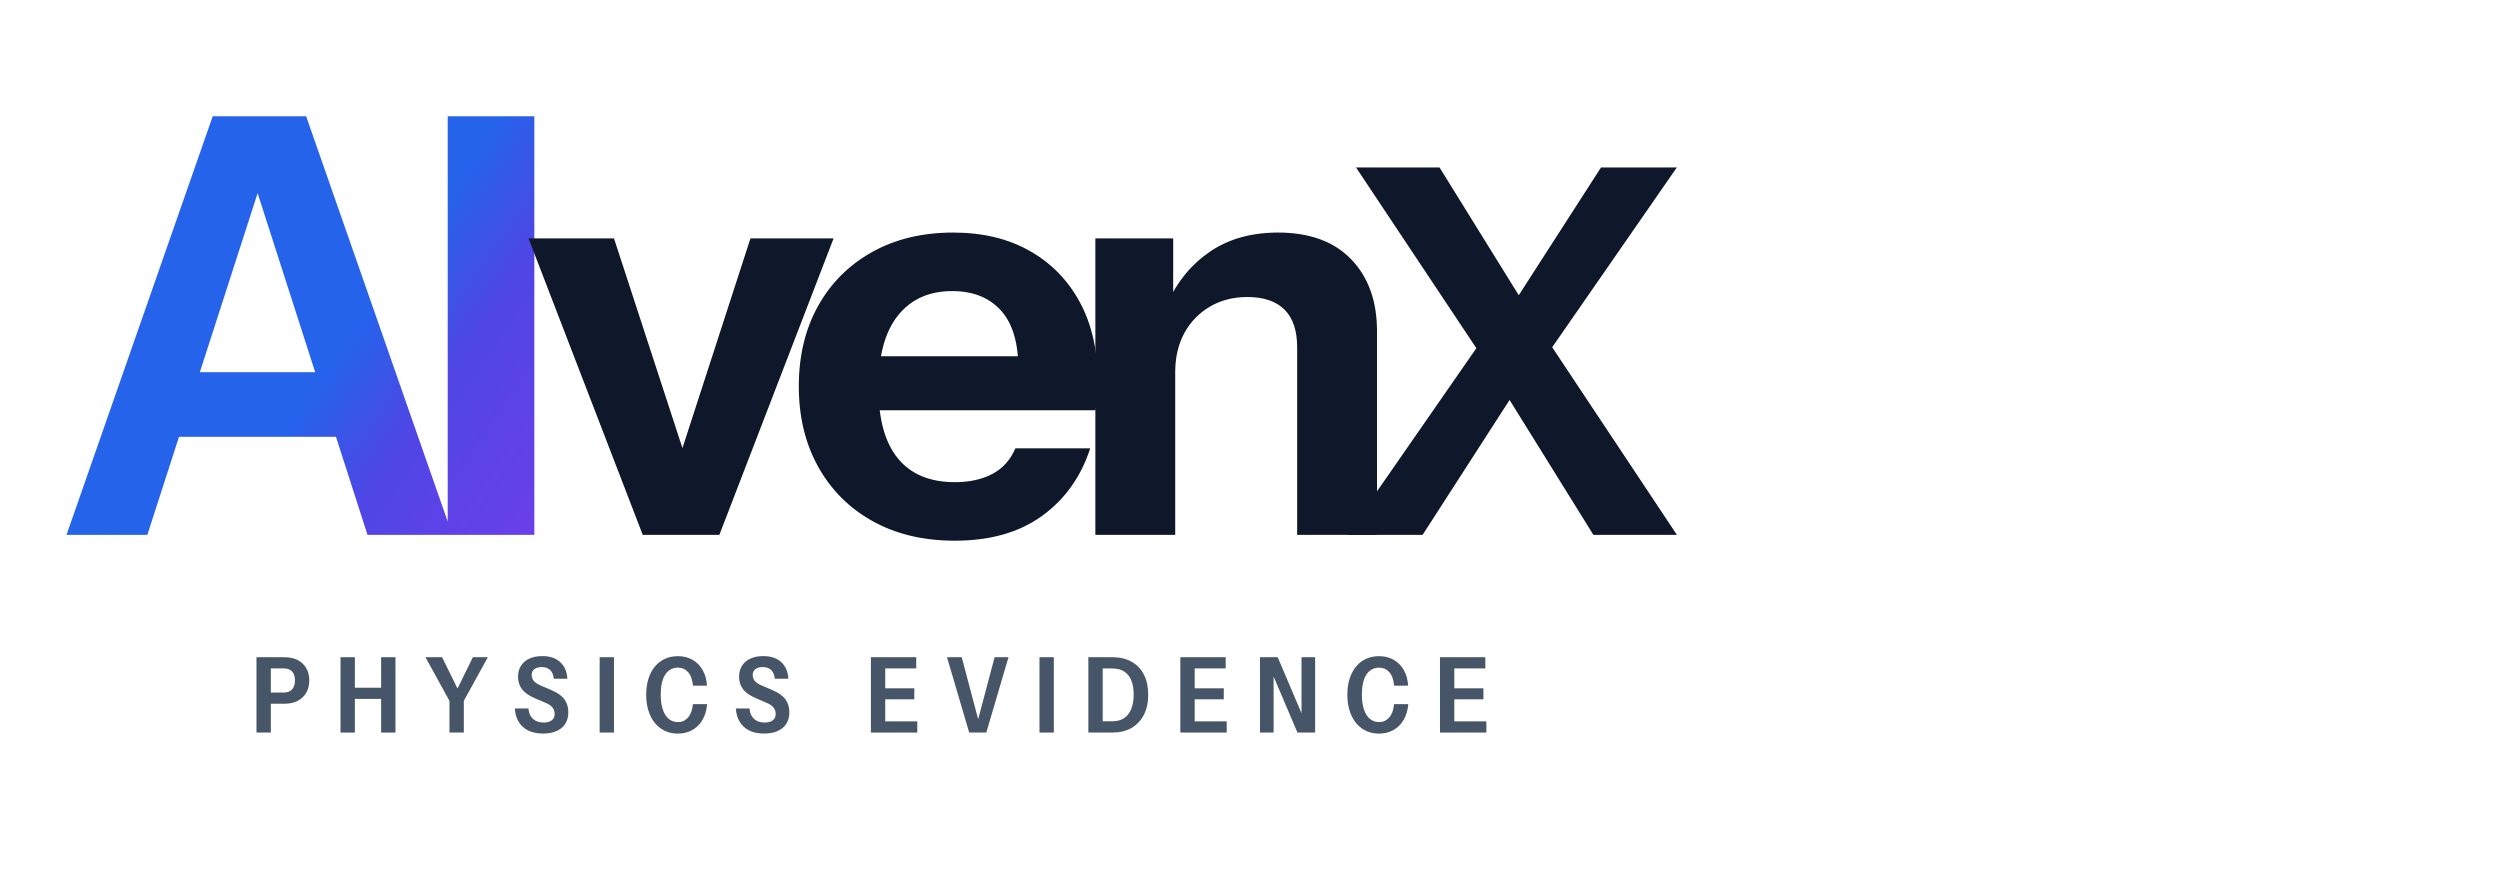
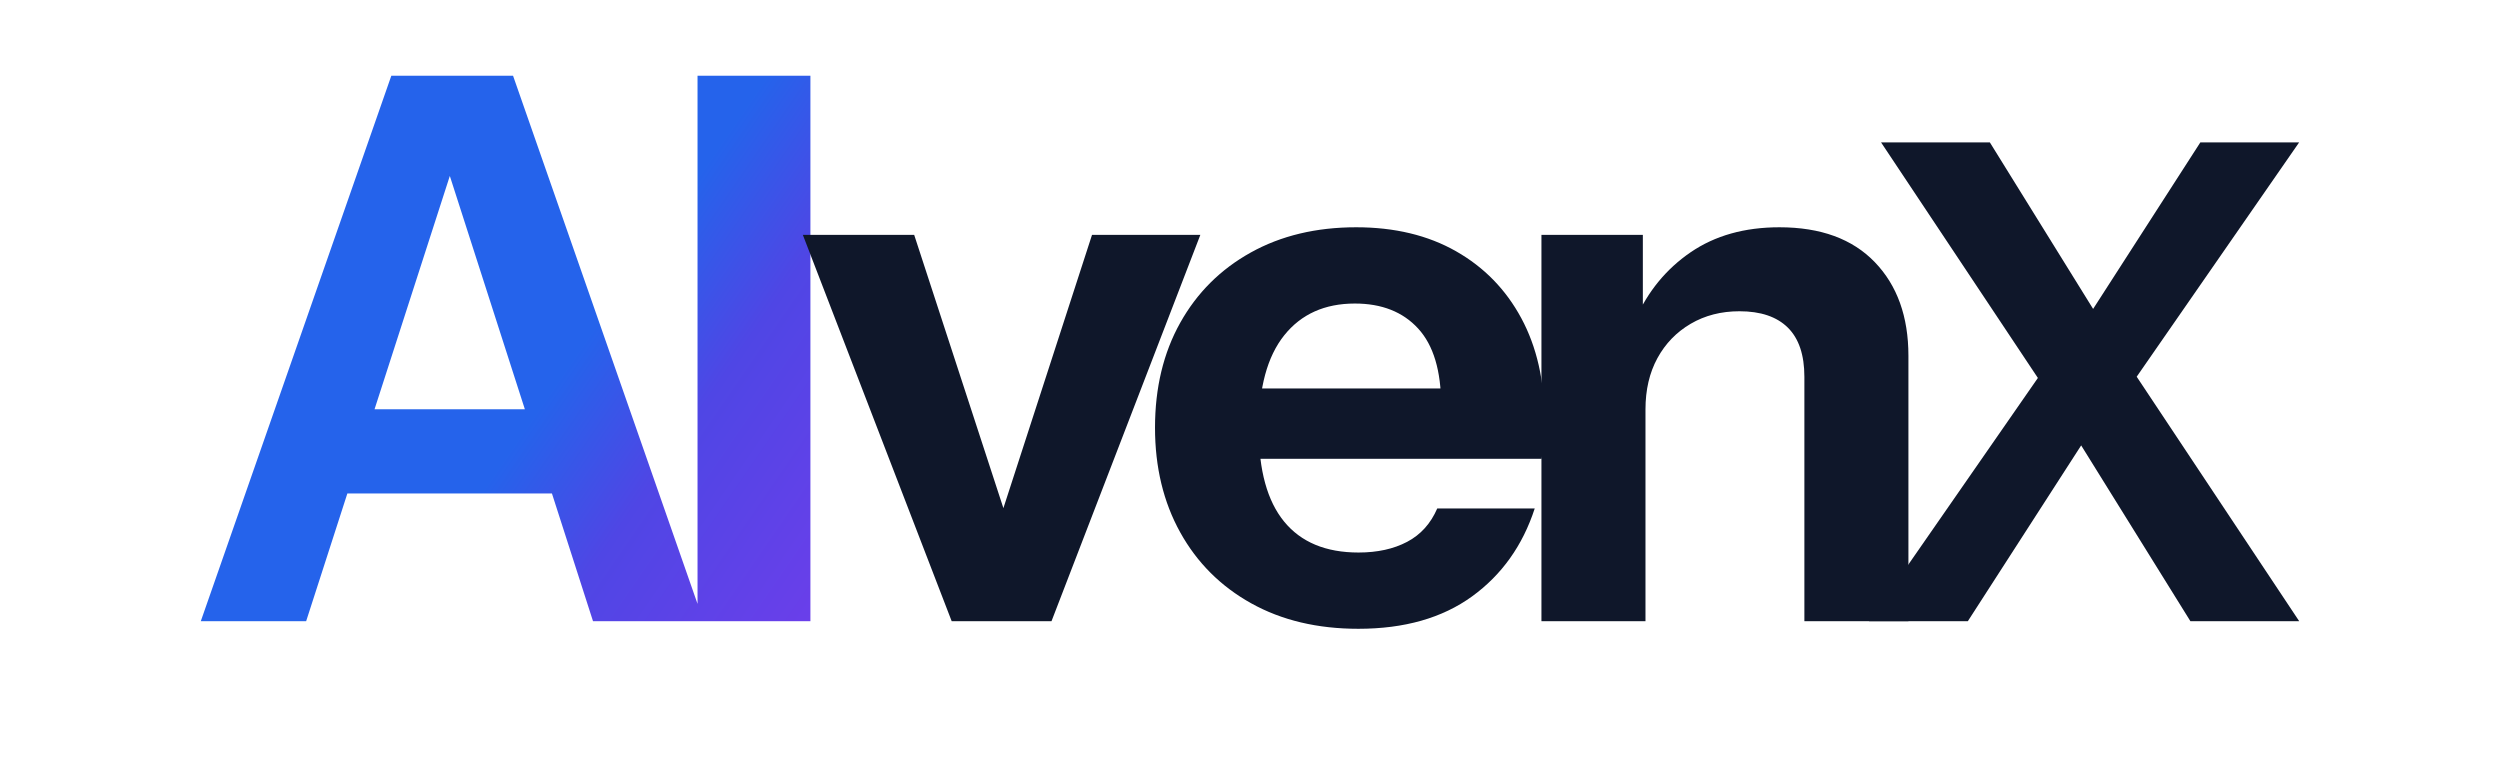
- <svg xmlns="http://www.w3.org/2000/svg" viewBox="0 0 430 150" role="img" aria-labelledby="title desc">
+ <svg xmlns="http://www.w3.org/2000/svg" viewBox="0 0 330 100" role="img" aria-labelledby="title desc">
  <style>
    .accent { fill: url(#brand-gradient); }
    .name { fill: #0f172a; }
-     .signal { fill: #475569; }
    .gradient-start { stop-color: #2563eb; }
    .gradient-mid { stop-color: #4f46e5; }
    .gradient-end { stop-color: #7c3aed; }
    @media (prefers-color-scheme: dark) {
      .name { fill: #e7edf6; }
-       .signal { fill: #94a3b8; }
      .gradient-start { stop-color: #60a5fa; }
      .gradient-mid { stop-color: #818cf8; }
      .gradient-end { stop-color: #a78bfa; }
    }
  </style>
  <defs>
    <linearGradient id="brand-gradient" gradientUnits="userSpaceOnUse" x1="0" y1="720" x2="1050" y2="0">
      <stop class="gradient-start" offset="0%" stop-color="#2563eb" />
      <stop class="gradient-start" offset="50%" stop-color="#2563eb" />
      <stop class="gradient-mid" offset="64%" stop-color="#4f46e5" />
      <stop class="gradient-end" offset="100%" stop-color="#7c3aed" />
    </linearGradient>
    <path id="brand-A" d="M25 0 276.503 720H396.405L164.069 0ZM542.742 0 311.197 720H437.196L688.699 0ZM157.918 279.806H545.976V168.668H157.918Z" />
    <path id="brand-l" d="M58.667 0V720H207.667V0Z" />
    <path id="brand-Al" d="M25 0 276.503 720H396.405L164.069 0ZM542.742 0 311.197 720H437.196L688.699 0ZM157.918 279.806H545.976V168.668H157.918ZM680.699 0V720H829.699V0Z" />
    <path id="brand-v" d="M198.96 0 2.472 510H149.443L302.723 40.472H231.931L384.211 510H527.196L330.708 0Z" />
    <path id="brand-e" d="M291.779 -10Q210.737 -10 150.334 23.625Q89.931 57.25 56.639 117.236Q23.348 177.222 23.348 255.417Q23.348 334.472 56.619 393.937Q89.89 453.403 149.786 486.701Q209.682 520 288.848 520Q364.96 520 420.627 488.382Q476.294 456.764 506.863 399.972Q537.433 343.181 537.433 265.958Q537.433 251.181 536.558 238.59Q535.683 226 533.711 214.389H106.194V307.236H427.184L401.017 285.125Q401.003 353.236 370.732 386.285Q340.46 419.334 287.182 419.334Q227.431 419.334 193.875 377.348Q160.319 335.361 160.319 253.278Q160.319 172.333 193.792 131.5Q227.264 90.666 292.001 90.666Q329.363 90.666 356.169 104.784Q382.975 118.902 395.906 148.861H524.585Q500.668 75.347 441.752 32.673Q382.835 -10 291.779 -10Z" />
    <path id="brand-n" d="M62.001 0V510H195.861V392H199.333V0ZM409.087 0V322.597Q409.087 365.972 387.232 387.556Q365.378 409.14 323.405 409.14Q287.21 409.14 259.028 392.619Q230.847 376.098 215.09 347.236Q199.333 318.374 199.333 279.527L186.041 398.305Q210.778 454.097 258.993 487.049Q307.209 520 376.126 520Q457.737 520 502.078 473.916Q546.419 427.833 546.419 350.333V0Z" />
    <path id="brand-X" d="M505.088 0 306.808 319.098 39.917 720H203.527L389.655 419.819L668.698 0ZM327.641 421.291 519.991 720H668.559L377.363 299.959ZM361.433 296.362 170.361 0H21.792L311.711 417.693Z" />
-     <path id="tag-A" d="M21 0 233.165 720H344.677L153.679 0ZM468.344 0 277.97 720H396.635L608.8 0ZM140.249 275.028H483.19V167.334H140.249Z" />
-     <path id="tag-C" d="M334.817 -10Q267.275 -10 211.582 16.111Q155.888 42.222 115.965 90.993Q76.041 139.764 54.34 208.375Q32.639 276.986 32.639 361.597Q32.639 446.208 54.132 514.056Q75.625 581.903 115.673 630.361Q155.721 678.82 211.589 704.41Q267.456 730 335.761 730Q414.538 730 474.906 695.715Q535.273 661.431 571.668 598.306Q608.064 535.181 613.897 447.889H479.537Q472.052 533.973 433.413 577.07Q394.775 620.168 335.303 620.168Q285.247 620.168 248.359 591.557Q211.47 562.945 191.554 506.029Q171.637 449.112 171.637 363.542Q171.637 277.416 191.971 218.555Q212.304 159.693 249.401 129.763Q286.497 99.832 336.247 99.832Q393.483 99.832 432.184 143.326Q470.885 186.819 479.246 271.625H614.994Q607.703 185.097 570.891 121.764Q534.079 58.431 473.607 24.215Q413.135 -10 334.817 -10Z" />
-     <path id="tag-D" d="M135.833 0V107.832H285.845Q351.678 107.832 396.643 138.047Q441.608 168.263 464.698 225.548Q487.788 282.833 487.788 364Q487.788 443.82 464.976 499.07Q442.163 554.321 397.247 583.244Q352.331 612.168 285.845 612.168H141.111V720H285.845Q389.747 720 466.42 677.618Q543.093 635.236 584.94 554.979Q626.786 474.722 626.786 362Q626.786 249.278 584.44 168.021Q542.093 86.764 465.92 43.382Q389.747 0 286.845 0ZM54.889 0V720H191.888V0Z" />
-     <path id="tag-E" d="M54.889 0V720H191.888V0ZM121.889 0V106.86H498.065V0ZM121.889 317.612V422.805H469.774V317.612ZM121.889 613.14V720H488.121V613.14Z" />
-     <path id="tag-I" d="M54.889 0V720H191.888V0Z" />
-     <path id="tag-L" d="M54.889 0V720H191.888V0ZM121.889 0V106.86H467.232V0Z" />
-     <path id="tag-M" d="M54.889 0V720H260.123L447.553 33.5H366.082L552.554 720H758.815V0H624.275V654.082L645.483 653.666L467.469 0H338.985L161.944 650.166L182.665 650.582V0Z" />
-     <path id="tag-N" d="M54.889 0V720H224.123L489.552 95.945L451.719 89.084V720H581.94V0H412.706L147.277 624.055L185.11 630.916V0Z" />
-     <path id="tag-O" d="M342.58 -10Q272.859 -10 215.811 15.903Q158.763 41.805 117.937 90.604Q77.111 139.403 54.875 208.271Q32.639 277.139 32.639 363Q32.639 476.528 70.875 558.695Q109.11 640.861 178.901 685.431Q248.692 730 341.58 730Q436.468 730 506.016 685.604Q575.564 641.208 614.043 558.625Q652.522 476.042 652.522 362Q652.522 276.625 630.286 207.792Q608.05 138.958 567.224 90.382Q526.398 41.805 469.301 15.903Q412.205 -10 342.58 -10ZM341.58 99.832Q394.274 99.832 432.739 131.214Q471.204 162.596 492.364 221.603Q513.523 280.611 513.523 364Q513.523 446.389 492.656 503.64Q471.788 560.89 433.323 590.529Q394.858 620.168 341.58 620.168Q289.206 620.168 250.789 590.564Q212.373 560.959 192.005 504.14Q171.637 447.32 171.637 364Q171.637 280.027 192.505 221.034Q213.373 162.041 251.581 130.936Q289.789 99.832 341.58 99.832Z" />
-     <path id="tag-T" d="M215.359 0V613.14H20.028V720H547.689V613.14H352.358V0Z" />
-     <path id="tag-U" d="M307.151 -10Q179.097 -10 113.854 62.833Q48.612 135.665 48.612 269.428V720H185.61V244.039Q185.61 170.693 218.04 135.262Q250.471 99.832 307.637 99.832Q365.345 99.832 397.601 135.179Q429.858 170.526 429.858 243.484V720H566.856V268.289Q566.856 135.665 501.322 62.833Q435.788 -10 307.151 -10Z" />
-     <path id="tag-V" d="M233.165 0 21 720H161.845L326.303 99.818H311.581L476.08 720H608.8L396.635 0Z" />
-     <path id="tag-B" d="M163.888 0V100.916H304.928Q352.525 100.916 378.296 130.069Q404.067 159.223 404.067 210.812Q404.067 265.375 376.47 296.354Q348.872 327.334 299.594 327.334H163.888V426.666H293.178Q338.817 426.666 363.484 451.09Q388.15 475.514 388.15 523.361Q388.15 570.734 364.664 594.909Q341.178 619.084 296.511 619.084H163.888V720H322.608Q412.649 720 468.204 671.248Q523.76 622.496 523.76 538.694Q523.76 485.875 501.385 447.681Q479.01 409.486 441.545 389.243Q404.08 369 357.288 369L360.205 390Q410.899 390 451.864 365.806Q492.829 341.611 517.253 298.014Q541.676 254.417 541.676 195.611Q541.676 136.806 515.704 92.403Q489.732 48 442.996 24Q396.26 0 333.524 0ZM54.889 0V720H191.888V0Z" />
-     <path id="tag-G" d="M349.789 -10Q249.234 -10 178.27 33.264Q107.305 76.528 69.972 158.166Q32.639 239.805 32.639 354.903Q32.639 470.625 70.479 554.604Q108.319 638.583 177.138 684.292Q245.956 730 339.942 730Q417.969 730 477.086 698.854Q536.204 667.708 571.21 611.375Q606.217 555.042 610.98 477.889H474.677Q468.843 547.931 433.122 584.05Q397.4 620.168 339.261 620.168Q286.998 620.168 249.491 590.376Q211.984 560.584 191.811 502.577Q171.637 444.57 171.637 359.194Q171.637 271.18 192.36 213.284Q213.082 155.388 254.567 127.124Q296.053 98.86 358.039 98.86Q400.913 98.86 431.829 109.936Q462.746 121.012 481.746 142.179L614.508 97.666Q569.786 45.986 503.565 17.993Q437.343 -10 349.789 -10ZM477.51 95.166V315.806L508.51 284.806H347.733V391.666H614.508V97.666Z" />
-     <path id="tag-R" d="M52.945 0V720H307.622Q378.649 720 431.191 693.507Q483.732 667.014 512.683 619.736Q541.634 572.459 541.634 509.514Q541.634 447.403 512.857 400.375Q484.079 353.348 431.538 326.945Q378.996 300.542 307.622 300.542H159.61V402.194H302.816Q353.372 402.194 381.157 430.493Q408.941 458.792 408.941 508.334Q408.941 558.195 381.448 585.668Q353.955 613.14 302.816 613.14H189.943V0ZM401.123 0 158.332 372.347H300.747L573.523 0Z" />
-     <path id="tag-Y" d="M240.957 0V302.737L11.292 720H170.526L353.844 347.265H281.956L464.372 720H607.62L377.955 302.737V0Z" />
-     <path id="tag-P" d="M54.889 0V720H321.232Q395.182 720 448.381 692.569Q501.579 665.139 530.495 615.465Q559.412 565.792 559.412 498.125Q559.412 430.806 530.426 380.702Q501.44 330.598 448.242 302.966Q395.044 275.334 321.232 275.334H161.555V382.194H315.871Q367.33 382.194 394.872 412.479Q422.413 442.764 422.413 498.125Q422.413 553.487 394.92 583.313Q367.427 613.14 315.871 613.14H191.888V0Z" />
-     <path id="tag-H" d="M54.889 0V720H191.888V0ZM442.858 0V720H579.856V0ZM121.889 428.43H506.496V321.57H121.889Z" />
-     <path id="tag-S" d="M296.039 -9.347Q173.86 -9.347 104.117 53.521Q34.375 116.389 26.306 230H156.86Q161.332 165.749 200.137 130.659Q238.942 95.568 301.775 95.568Q351.927 95.568 379.552 117.152Q407.177 138.735 407.177 177.125Q407.177 211.958 388.128 237.243Q369.08 262.528 324.649 282.153L215.456 329.085Q133.388 364.21 95.256 414.119Q57.125 464.029 57.125 532.64Q57.125 594.112 85.43 638.625Q113.735 683.139 165.797 706.896Q217.859 730.653 288.345 730.653Q397.594 730.653 460.058 673.215Q522.523 615.778 528.356 514H398.844Q392.719 571.987 362.775 598.862Q332.831 625.737 282.595 625.737Q238.998 625.737 213.269 606.043Q187.54 586.348 187.54 550.292Q187.54 519.736 205.471 495.722Q223.401 471.708 269.415 451.291L379.039 404.068Q463.454 368.262 500.523 316.887Q537.592 265.512 537.592 195.971Q537.592 97.708 473.489 44.18Q409.385 -9.347 296.039 -9.347Z" />
  </defs>
-   <g transform="translate(8.937 92) scale(.1 -.1)">
+   <g transform="translate(24.004 82) scale(.1 -.1)">
    <g class="accent">
      <use href="#brand-Al" x="0" />
    </g>
    <g class="name">
      <use href="#brand-v" x="817.227" />
      <use href="#brand-e" x="1261.227" />
      <g id="brand-nX-ligature">
        <use href="#brand-n" x="1732.659" />
        <use href="#brand-X" transform="translate(2207.949 0) scale(.877778)" />
      </g>
    </g>
  </g>
-   <g class="signal" transform="translate(43.128 126) scale(.018 -.018)">
-     <use href="#tag-P" x="0" />
-     <use href="#tag-H" x="803" />
-     <use href="#tag-Y" x="1658" />
-     <use href="#tag-S" x="2497" />
-     <use href="#tag-I" x="3279" />
-     <use href="#tag-C" x="3746" />
-     <use href="#tag-S" x="4609" />
-     <use href="#tag-E" x="5871" />
-     <use href="#tag-V" x="6632" />
-     <use href="#tag-I" x="7482" />
-     <use href="#tag-D" x="7949" />
-     <use href="#tag-E" x="8828" />
-     <use href="#tag-N" x="9589" />
-     <use href="#tag-C" x="10446" />
-     <use href="#tag-E" x="11309" />
-   </g>
</svg>
